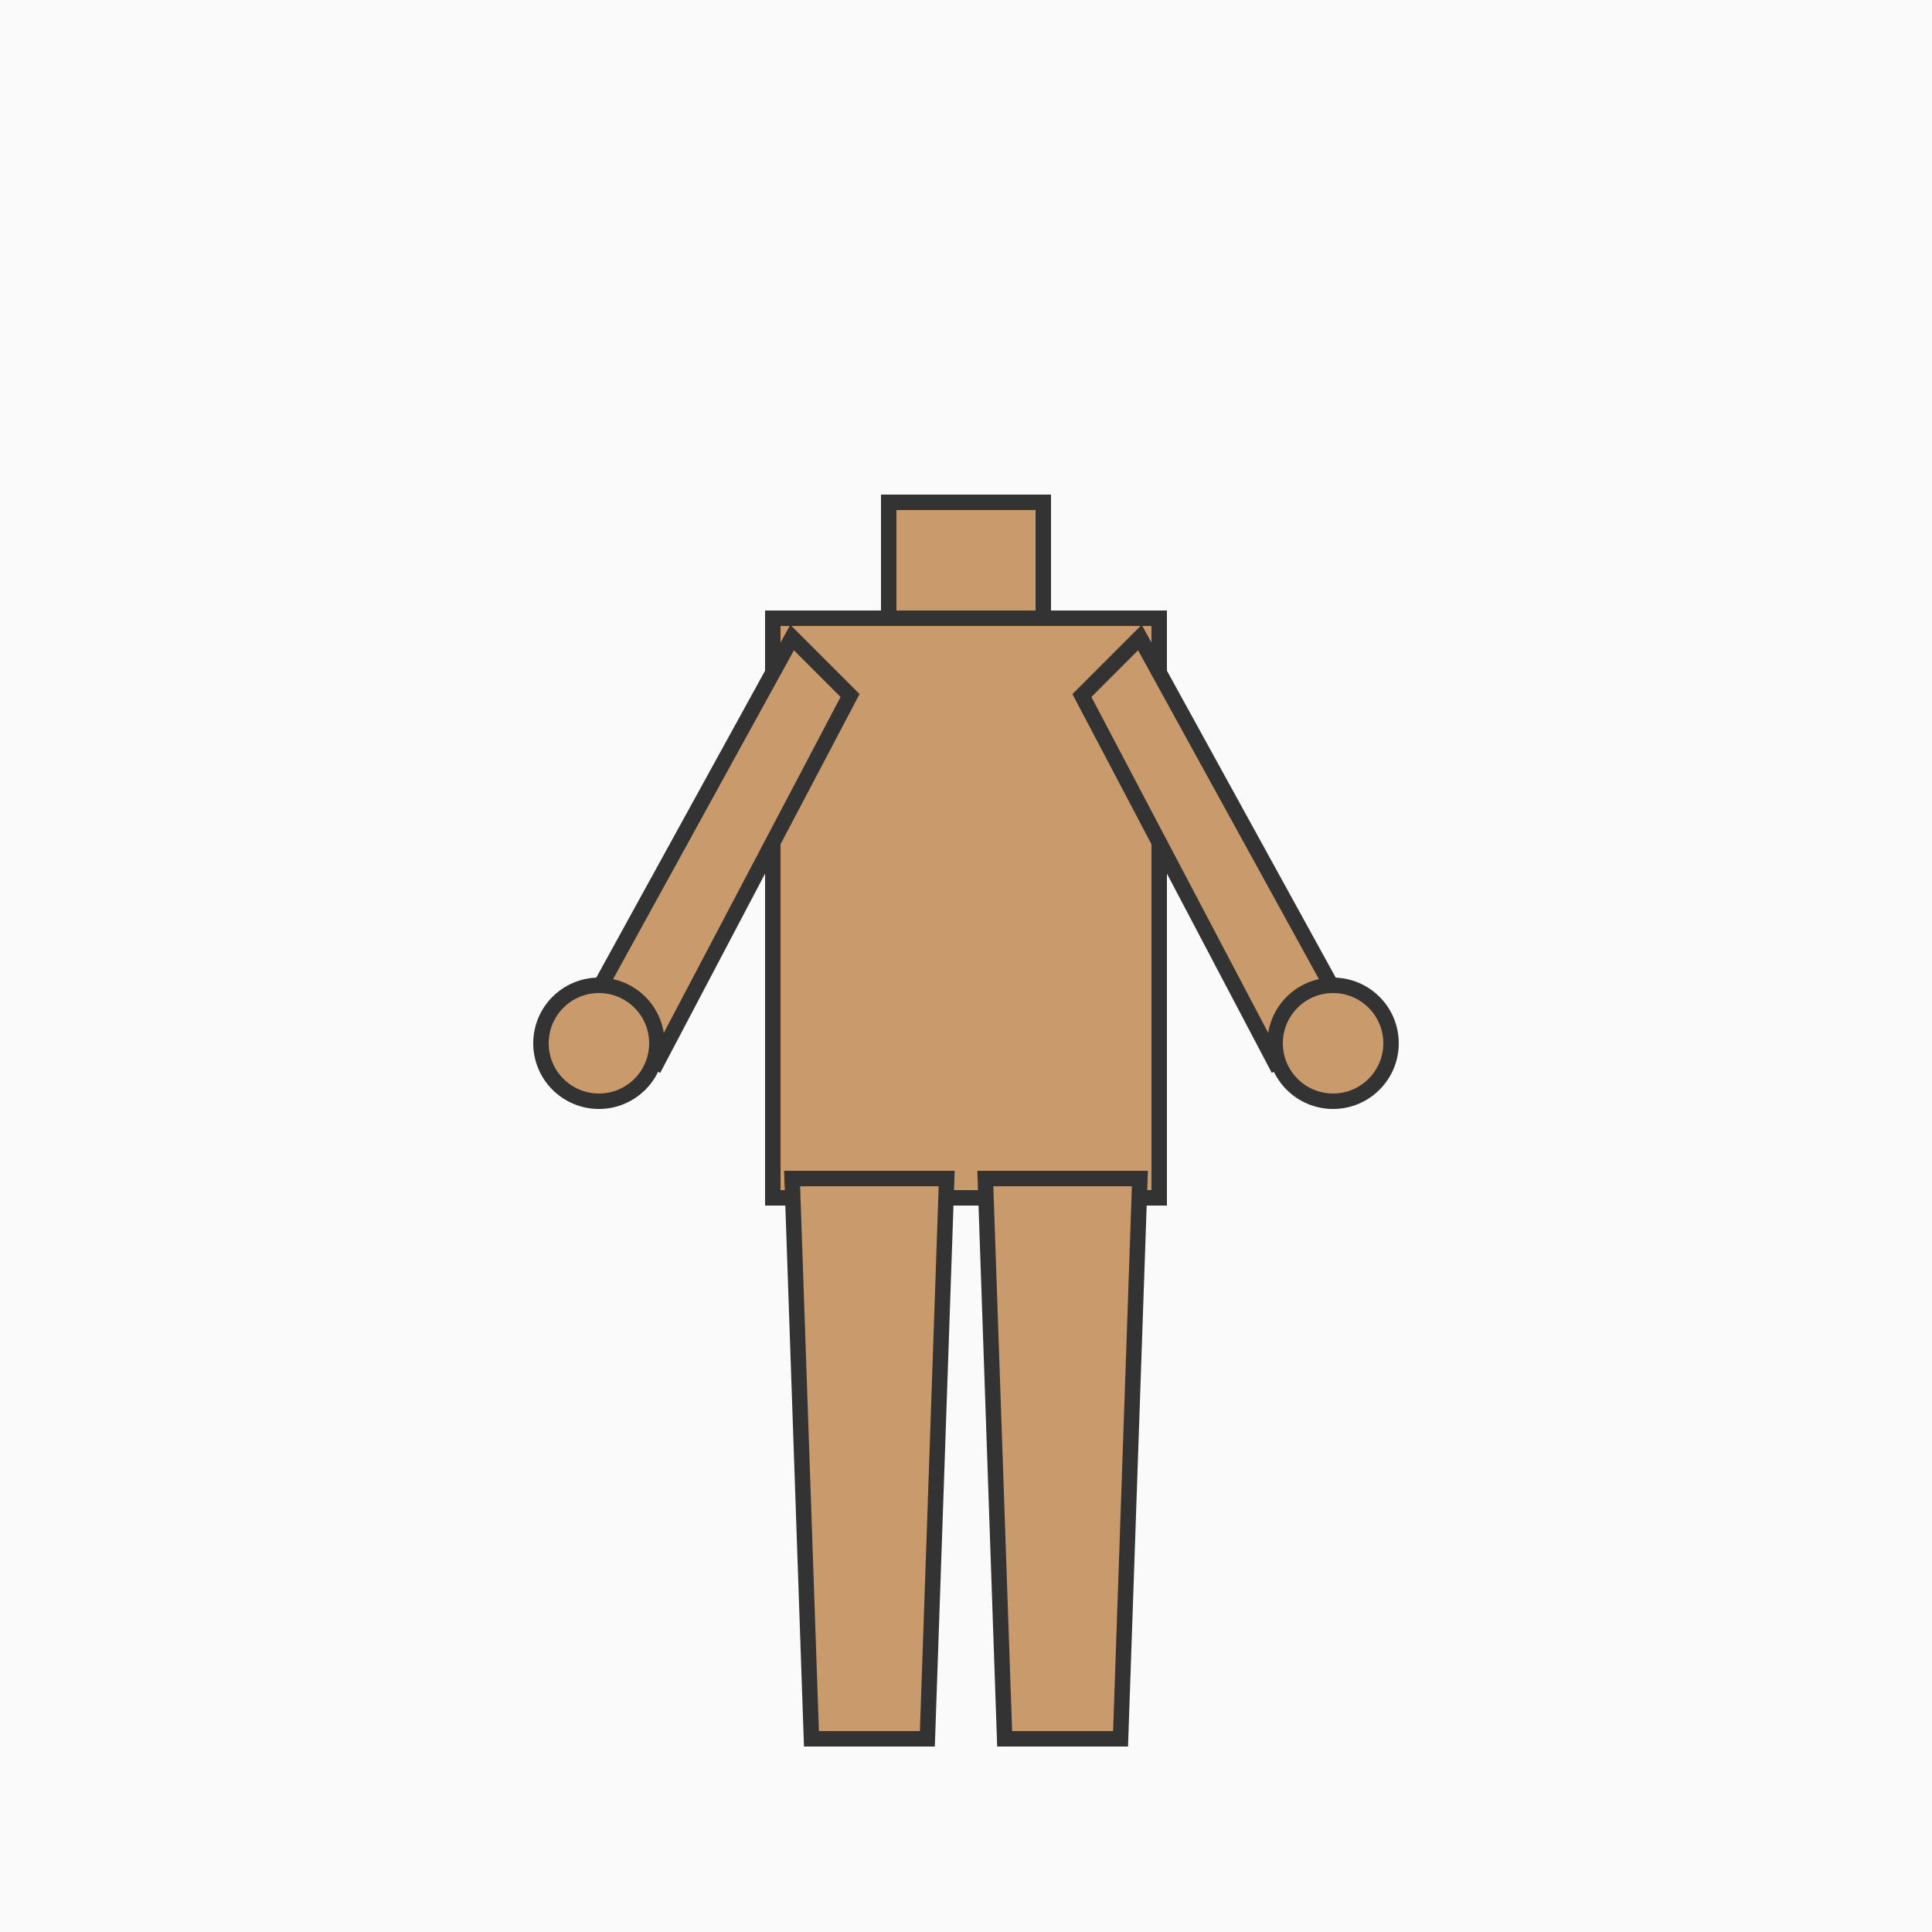
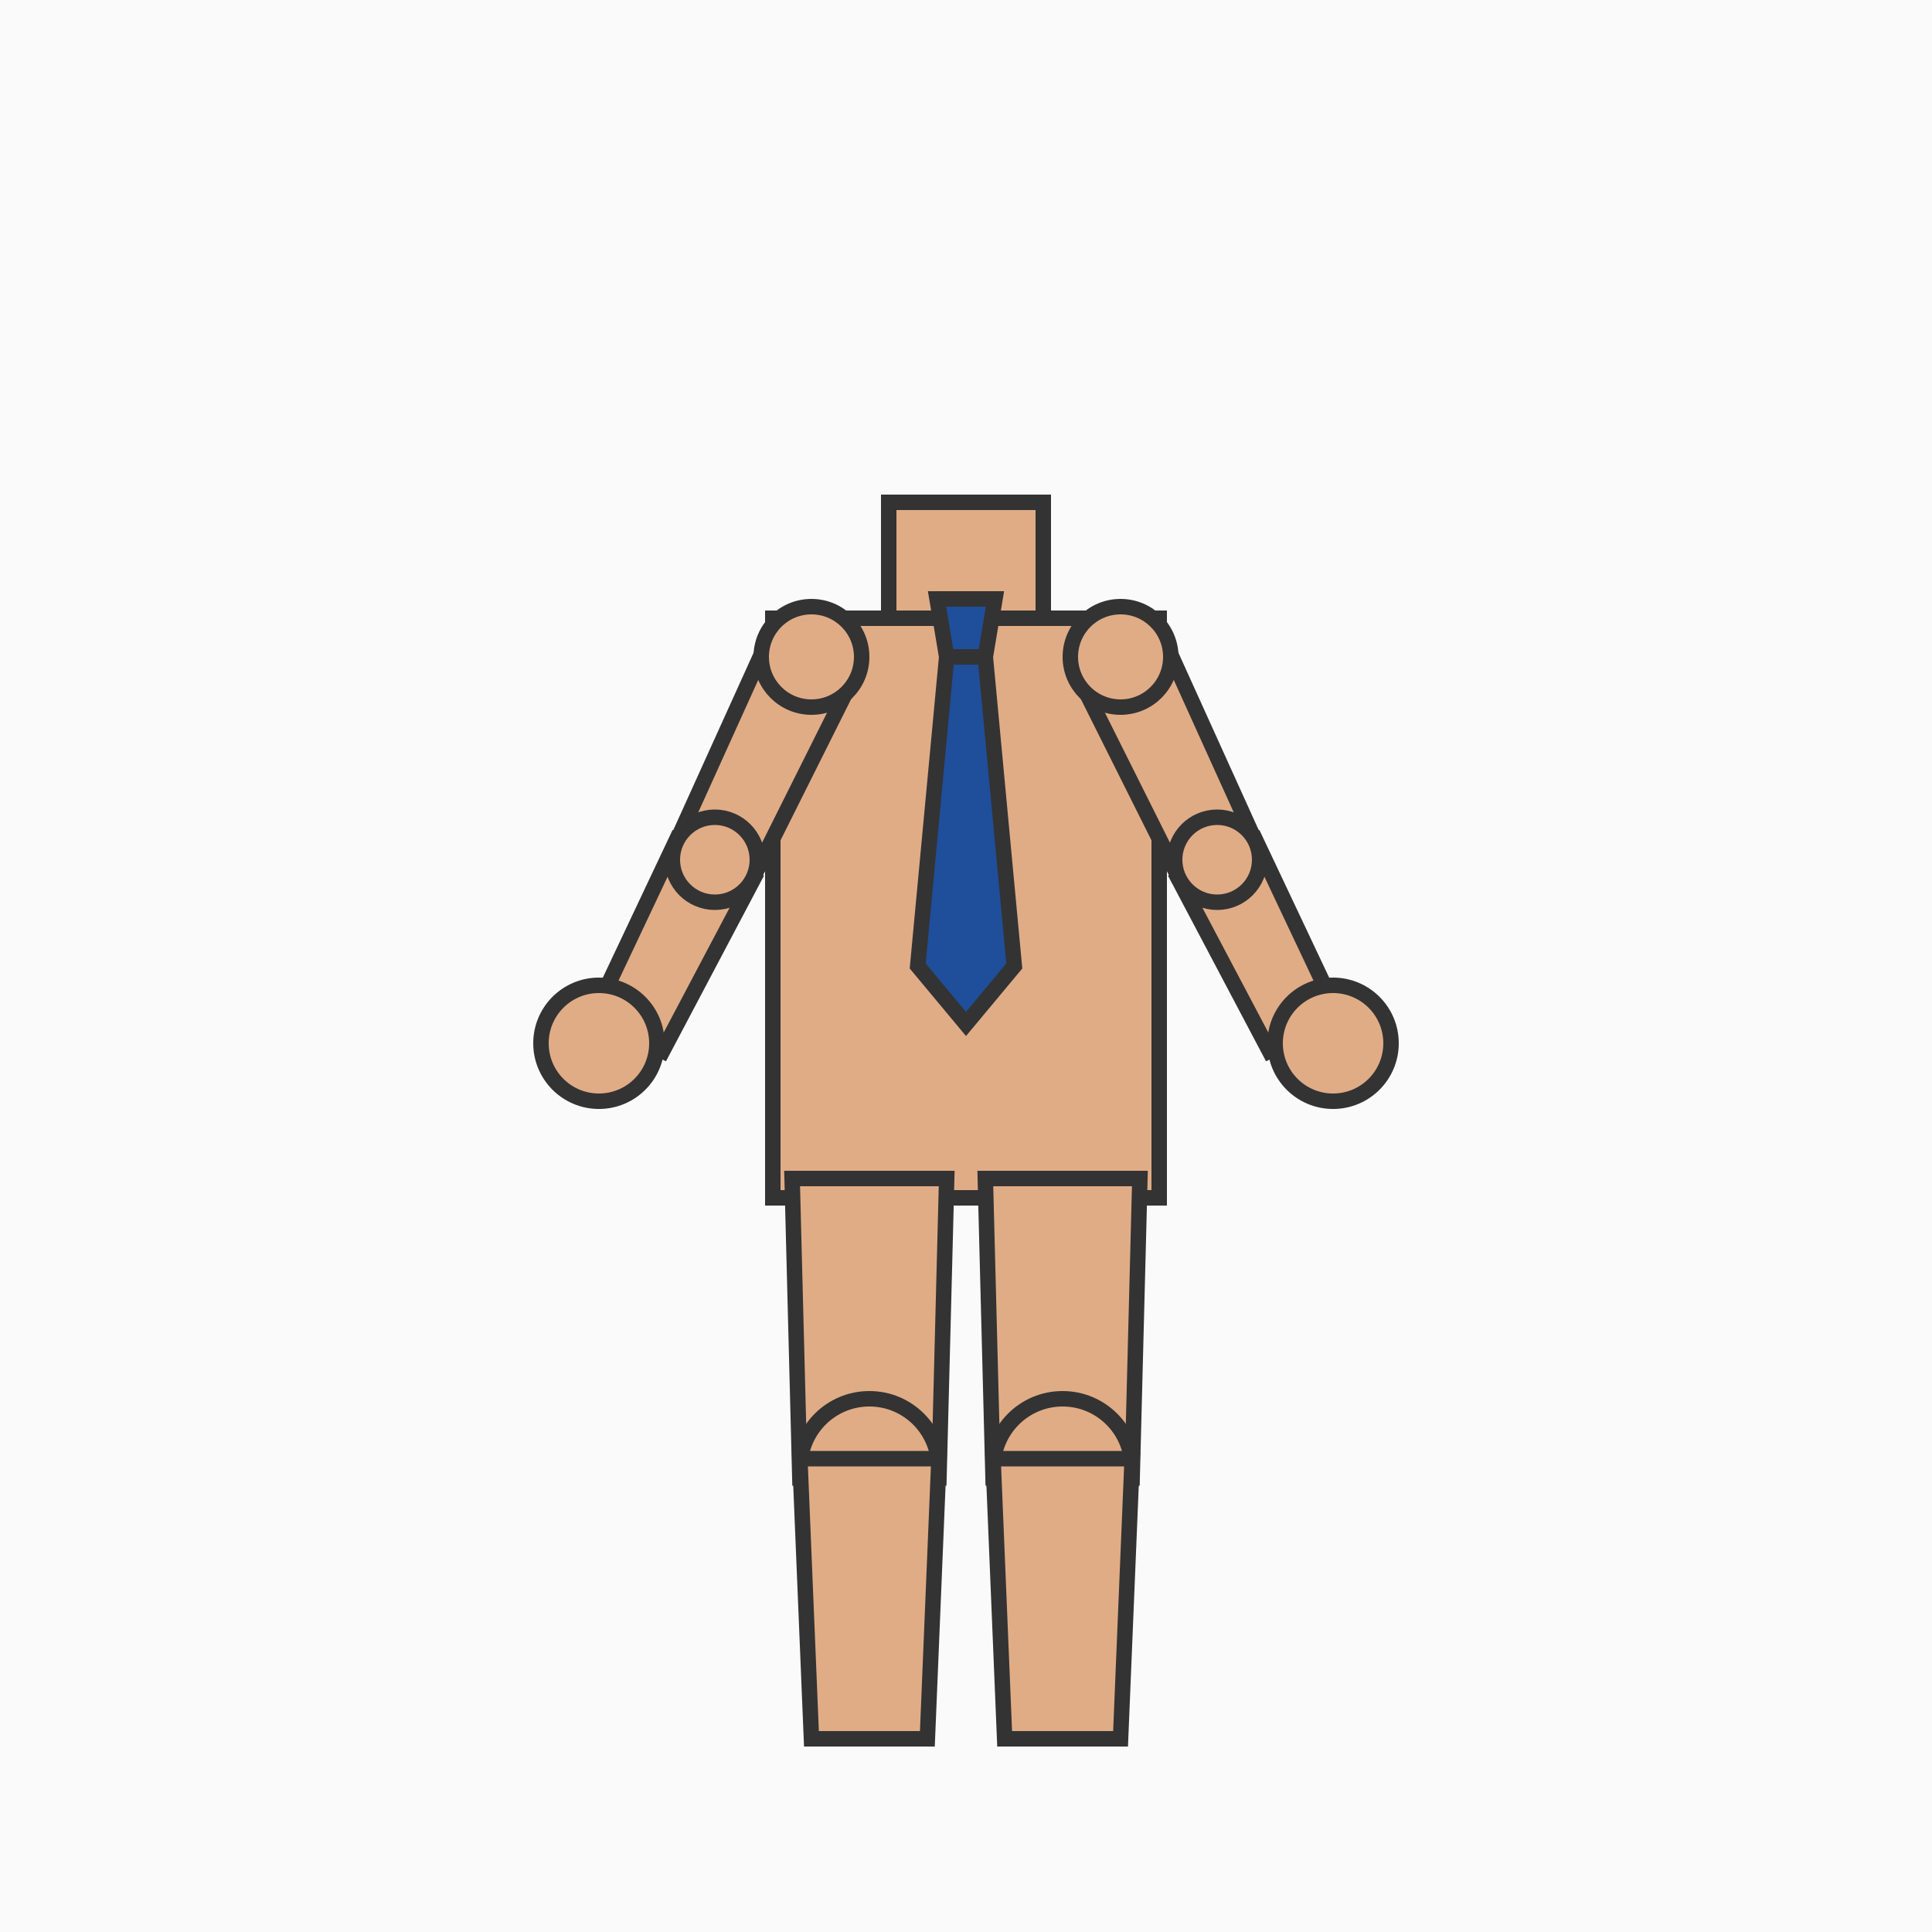
<svg xmlns="http://www.w3.org/2000/svg" viewBox="0 0 100 100" width="200" height="200">
  <rect width="100" height="100" fill="#fafafa" />
-   <rect x="46" y="26" width="8" height="8" fill="#C99A6B" stroke="#333" stroke-width="0.8" />
-   <rect x="40" y="32" width="20" height="30" fill="#C99A6B" stroke="#333" stroke-width="0.8" />
-   <polygon points="41,33 44,36 34,55 30,53" fill="#C99A6B" stroke="#333" stroke-width="0.8" />
-   <polygon points="70,53 66,55 56,36 59,33" fill="#C99A6B" stroke="#333" stroke-width="0.8" />
-   <polygon points="41,61 49,61 48,90 42,90" fill="#C99A6B" stroke="#333" stroke-width="0.8" />
-   <polygon points="58,90 52,90 51,61 59,61" fill="#C99A6B" stroke="#333" stroke-width="0.8" />
-   <ellipse cx="31" cy="54" rx="3" ry="3" fill="#C99A6B" stroke="#333" stroke-width="0.8" />
-   <ellipse cx="69" cy="54" rx="3" ry="3" fill="#C99A6B" stroke="#333" stroke-width="0.8" />
+   <rect x="46" y="26" width="8" height="8" fill="#E0AC86" stroke="#333" stroke-width="0.8" />
+   <rect x="40" y="32" width="20" height="30" fill="#E0AC86" stroke="#333" stroke-width="0.8" />
+   <polygon points="39.8,33 35,43.6 39,45.4 44.2,35" fill="#E0AC86" stroke="#333" stroke-width="0.8" />
+   <polygon points="55.8,35 61,45.4 65,43.6 60.2,33" fill="#E0AC86" stroke="#333" stroke-width="0.8" />
+   <ellipse cx="42" cy="34" rx="2.6" ry="2.6" fill="#E0AC86" stroke="#333" stroke-width="0.8" />
+   <ellipse cx="58" cy="34" rx="2.6" ry="2.6" fill="#E0AC86" stroke="#333" stroke-width="0.8" />
+   <polygon points="35,43.5 30.7,52.6 34.3,54.4 39,45.5" fill="#E0AC86" stroke="#333" stroke-width="0.8" />
+   <polygon points="61,45.5 65.7,54.4 69.3,52.6 65,43.5" fill="#E0AC86" stroke="#333" stroke-width="0.8" />
+   <ellipse cx="37" cy="44.5" rx="2.2" ry="2.2" fill="#E0AC86" stroke="#333" stroke-width="0.8" />
+   <ellipse cx="63" cy="44.5" rx="2.2" ry="2.2" fill="#E0AC86" stroke="#333" stroke-width="0.8" />
+   <polygon points="41,61 49,61 48.6,76.5 41.4,76.5" fill="#E0AC86" stroke="#333" stroke-width="0.8" />
+   <polygon points="58.6,76.5 51.4,76.5 51,61 59,61" fill="#E0AC86" stroke="#333" stroke-width="0.8" />
+   <ellipse cx="45" cy="76" rx="3.6" ry="3.6" fill="#E0AC86" stroke="#333" stroke-width="0.8" />
+   <ellipse cx="55" cy="76" rx="3.6" ry="3.6" fill="#E0AC86" stroke="#333" stroke-width="0.8" />
+   <polygon points="41.4,75.5 48.6,75.5 48,90 42,90" fill="#E0AC86" stroke="#333" stroke-width="0.8" />
+   <polygon points="58,90 52,90 51.4,75.5 58.6,75.5" fill="#E0AC86" stroke="#333" stroke-width="0.8" />
+   <ellipse cx="31" cy="54" rx="3" ry="3" fill="#E0AC86" stroke="#333" stroke-width="0.8" />
+   <ellipse cx="69" cy="54" rx="3" ry="3" fill="#E0AC86" stroke="#333" stroke-width="0.8" />
+   <polygon points="48.5,31 51.5,31 51,34 49,34" fill="#1F4E9A" stroke="#333" stroke-width="0.8" />
+   <polygon points="49,34 51,34 52.5,50 50,53 47.5,50" fill="#1F4E9A" stroke="#333" stroke-width="0.8" />
</svg>
